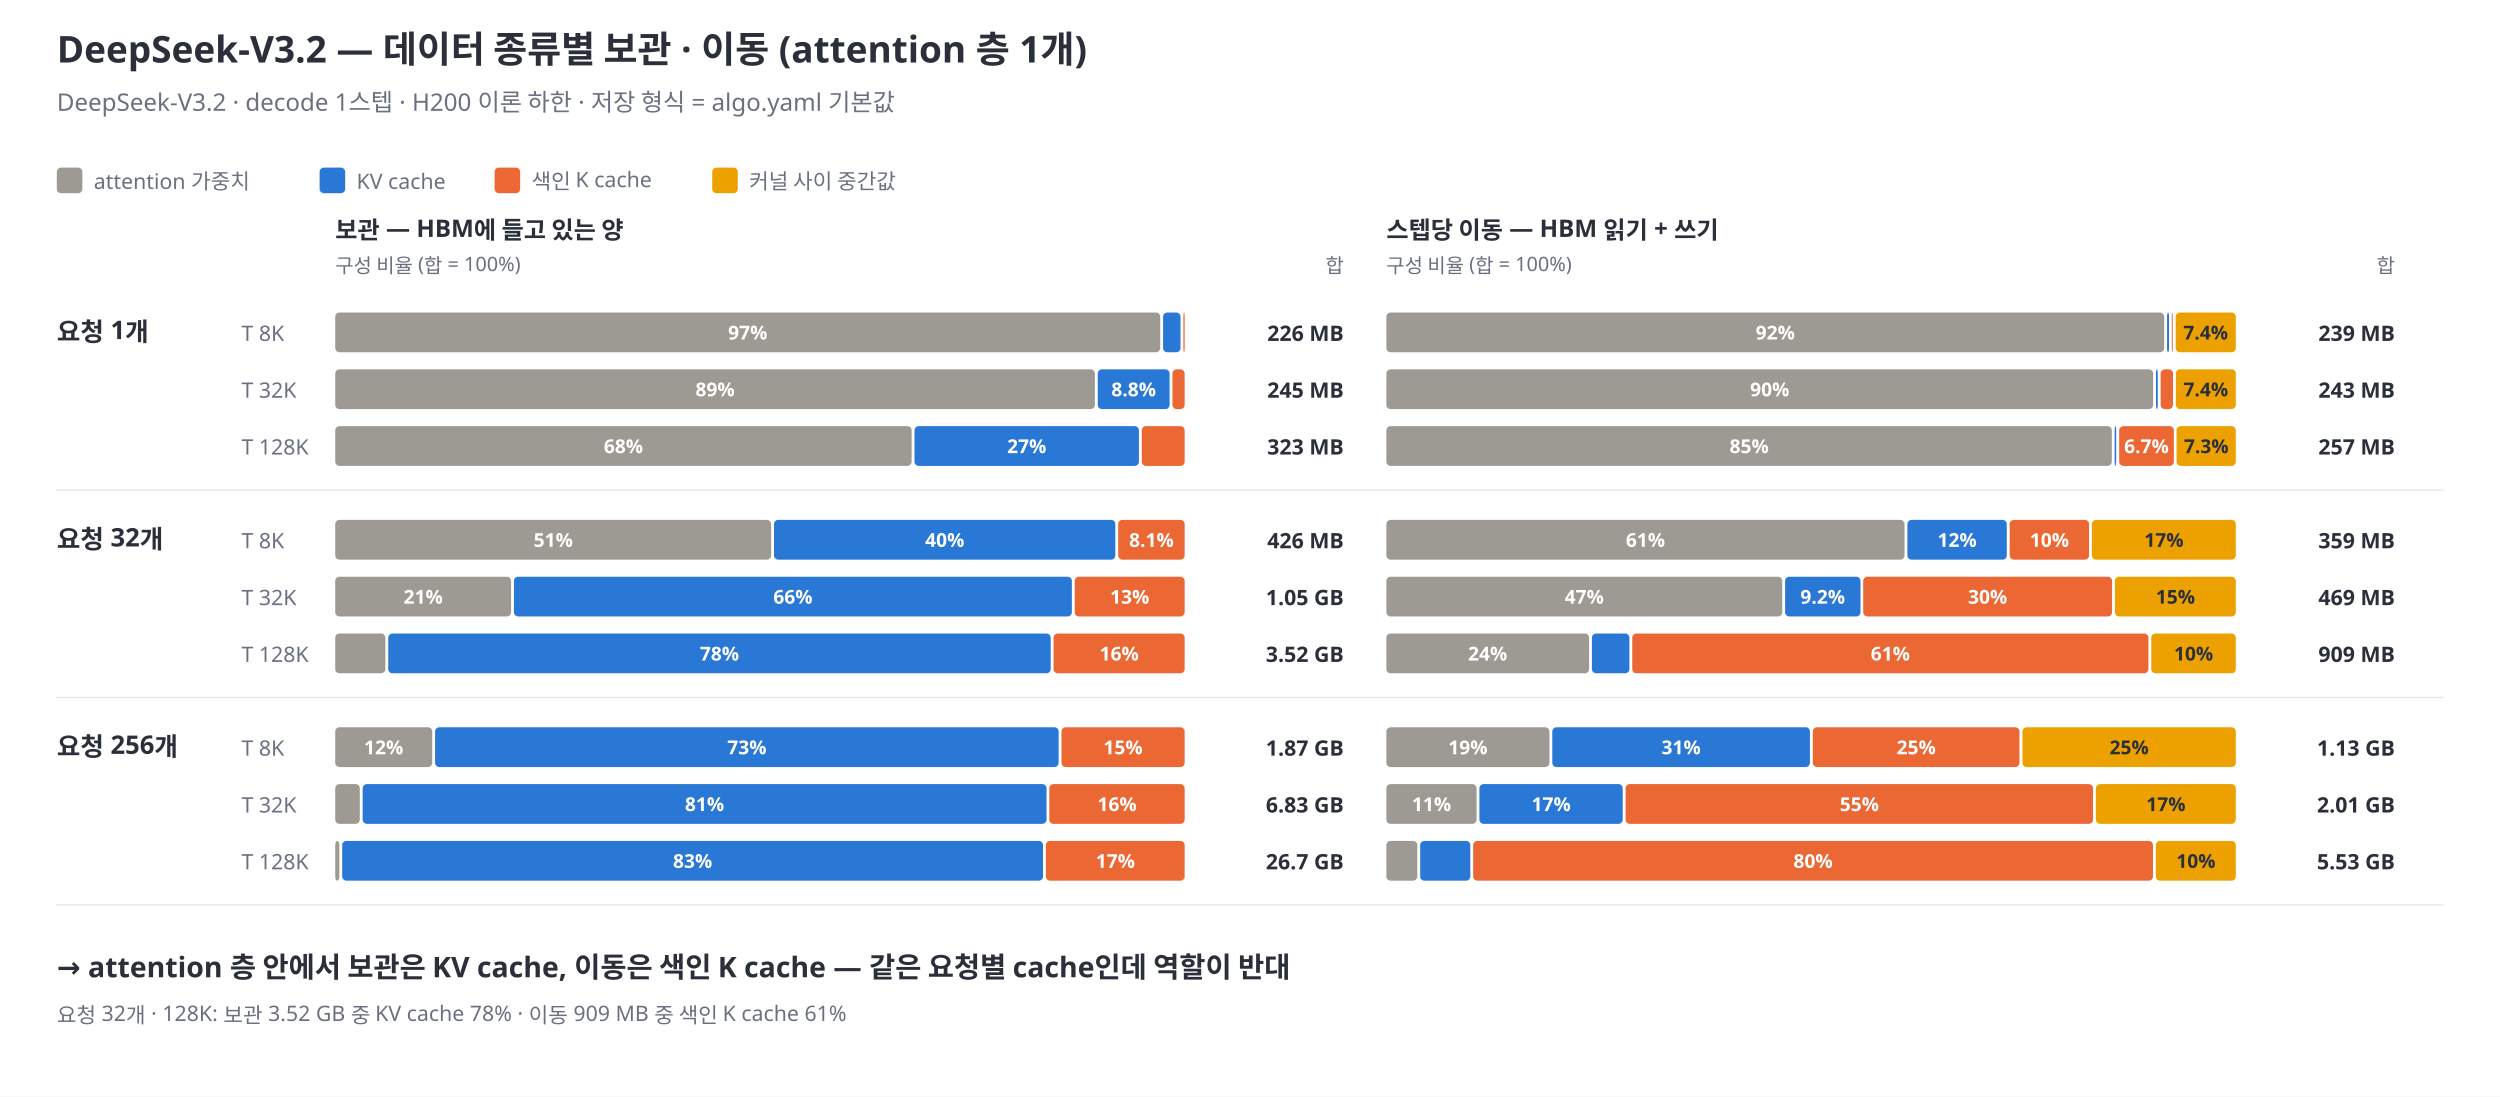
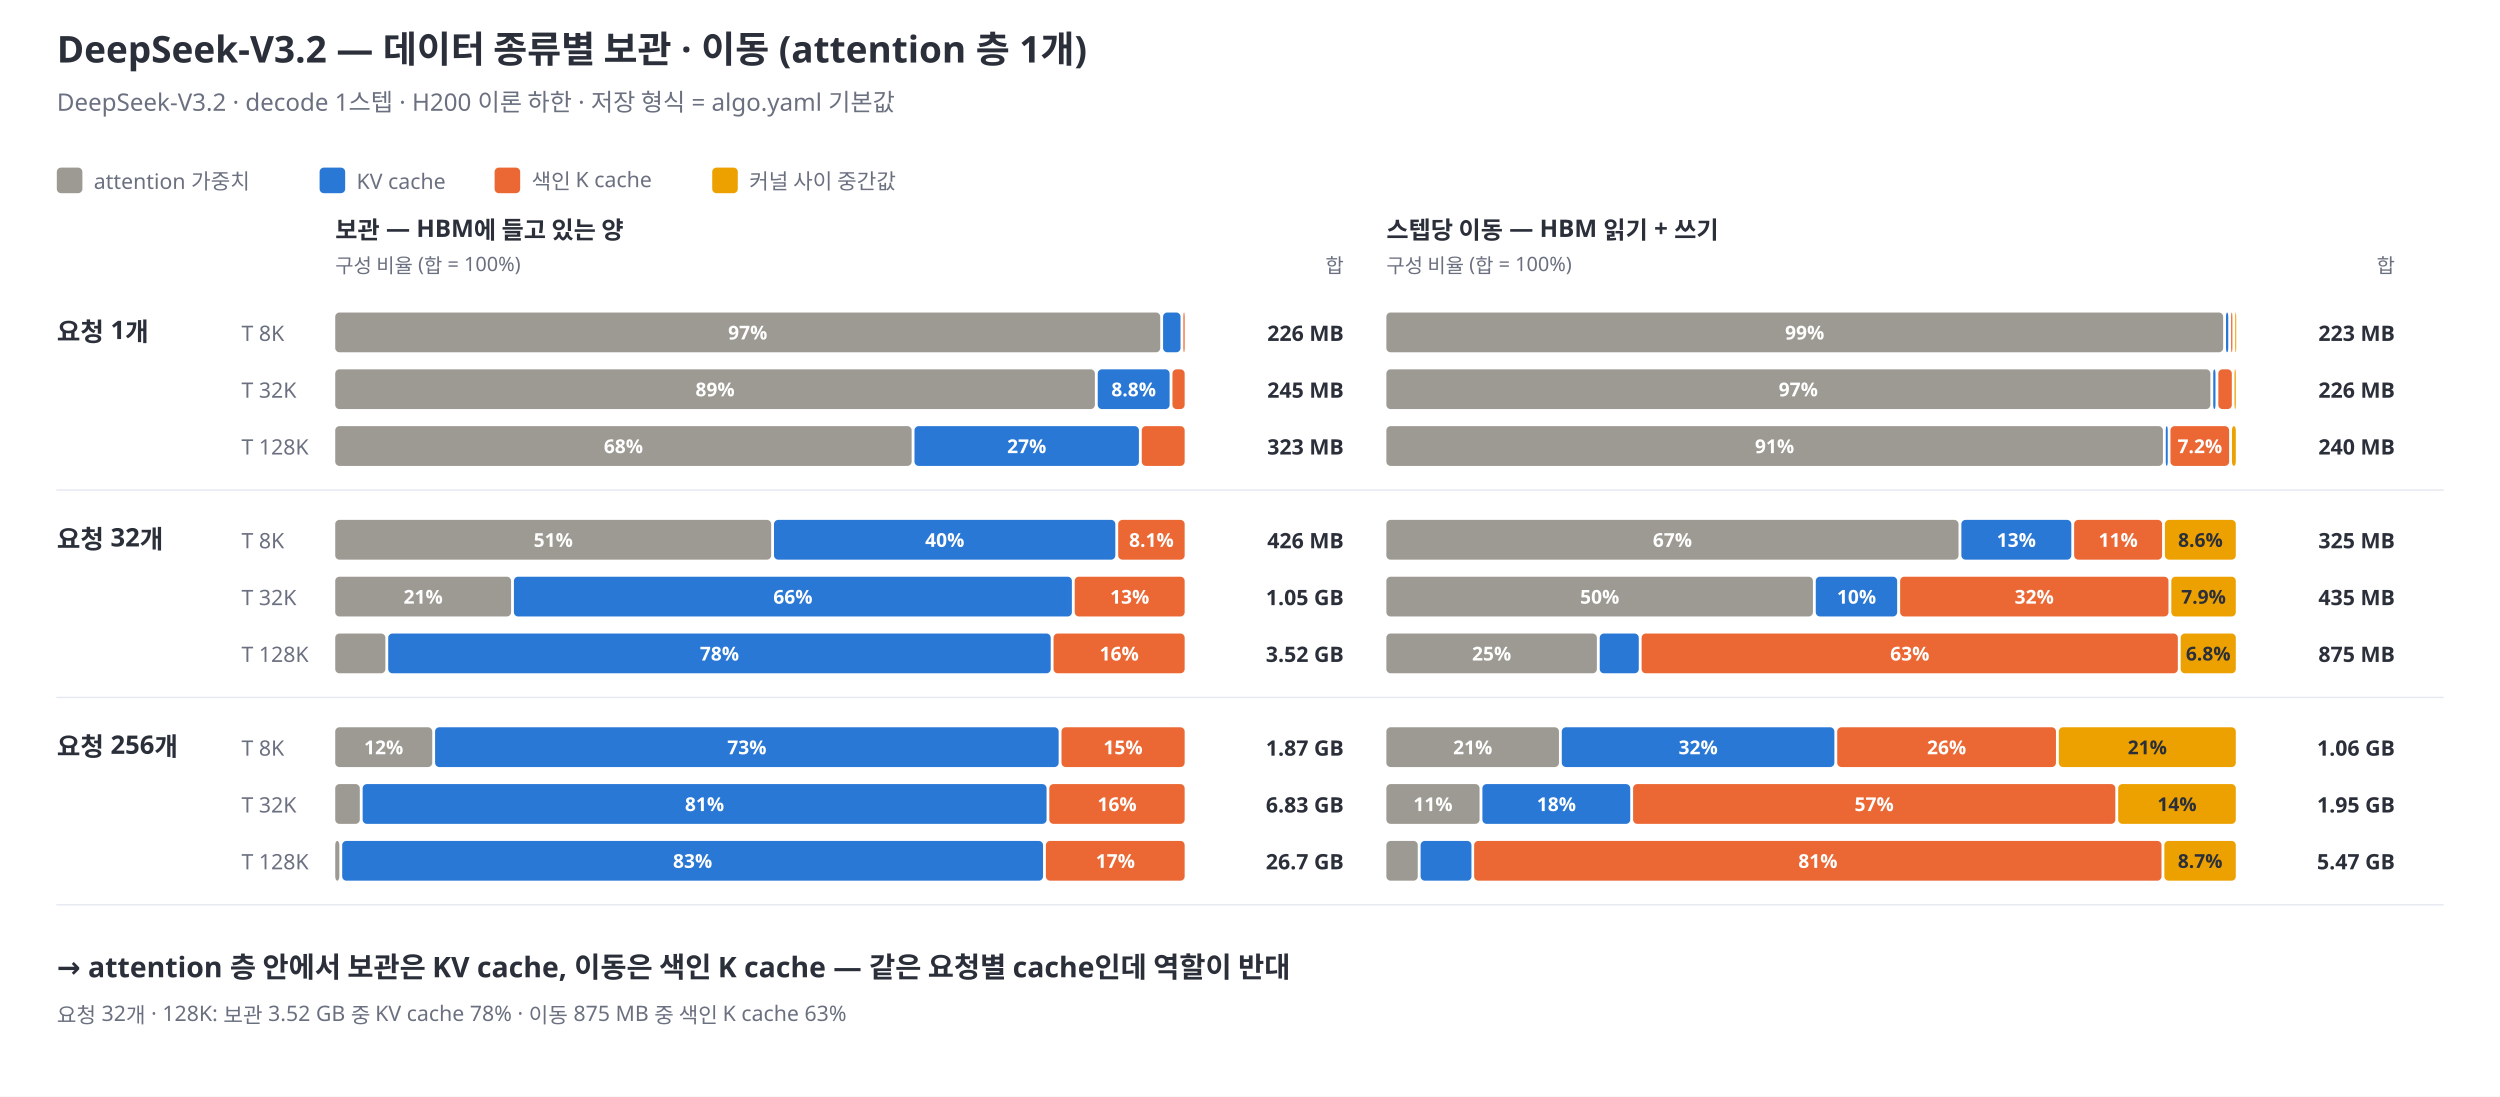
<svg xmlns="http://www.w3.org/2000/svg" viewBox="0 0 1760 772" width="1760" height="772">
  <rect width="100%" height="100%" fill="#ffffff" />
  <text x="40.0" y="44.0" font-family="'Noto Sans KR','Malgun Gothic',sans-serif" font-size="26" text-anchor="start" font-weight="700" fill="#2b2f3a">DeepSeek-V3.2 — 데이터 종류별 보관 · 이동 (attention 층 1개)</text>
  <text x="40.0" y="78.0" font-family="'Noto Sans KR','Malgun Gothic',sans-serif" font-size="17" text-anchor="start" font-weight="400" fill="#6b7080">DeepSeek-V3.2 · decode 1스텝 · H200 이론 하한 · 저장 형식 = algo.yaml 기본값</text>
  <rect x="40.0" y="118.0" width="18.0" height="18.0" rx="3" fill="#9c9a92" stroke="none" stroke-width="1" />
  <text x="66.0" y="133.0" font-family="'Noto Sans KR','Malgun Gothic',sans-serif" font-size="15" text-anchor="start" font-weight="400" fill="#6b7080">attention 가중치</text>
  <rect x="225.0" y="118.0" width="18.0" height="18.0" rx="3" fill="#2a78d6" stroke="none" stroke-width="1" />
  <text x="251.0" y="133.0" font-family="'Noto Sans KR','Malgun Gothic',sans-serif" font-size="15" text-anchor="start" font-weight="400" fill="#6b7080">KV cache</text>
  <rect x="348.2" y="118.0" width="18.0" height="18.0" rx="3" fill="#eb6834" stroke="none" stroke-width="1" />
  <text x="374.2" y="133.0" font-family="'Noto Sans KR','Malgun Gothic',sans-serif" font-size="15" text-anchor="start" font-weight="400" fill="#6b7080">색인 K cache</text>
  <rect x="501.4" y="118.0" width="18.0" height="18.0" rx="3" fill="#eda100" stroke="none" stroke-width="1" />
  <text x="527.4" y="133.0" font-family="'Noto Sans KR','Malgun Gothic',sans-serif" font-size="15" text-anchor="start" font-weight="400" fill="#6b7080">커널 사이 중간값</text>
  <text x="236.0" y="168.0" font-family="'Noto Sans KR','Malgun Gothic',sans-serif" font-size="17" text-anchor="start" font-weight="700" fill="#2b2f3a">보관 — HBM에 들고 있는 양</text>
  <text x="236.0" y="192.0" font-family="'Noto Sans KR','Malgun Gothic',sans-serif" font-size="14" text-anchor="start" font-weight="400" fill="#6b7080">구성 비율 (합 = 100%)</text>
  <text x="976.0" y="168.0" font-family="'Noto Sans KR','Malgun Gothic',sans-serif" font-size="17" text-anchor="start" font-weight="700" fill="#2b2f3a">스텝당 이동 — HBM 읽기 + 쓰기</text>
  <text x="976.0" y="192.0" font-family="'Noto Sans KR','Malgun Gothic',sans-serif" font-size="14" text-anchor="start" font-weight="400" fill="#6b7080">구성 비율 (합 = 100%)</text>
  <text x="946.0" y="192.0" font-family="'Noto Sans KR','Malgun Gothic',sans-serif" font-size="14" text-anchor="end" font-weight="400" fill="#6b7080">합</text>
  <text x="1686.0" y="192.0" font-family="'Noto Sans KR','Malgun Gothic',sans-serif" font-size="14" text-anchor="end" font-weight="400" fill="#6b7080">합</text>
  <text x="40.0" y="240.0" font-family="'Noto Sans KR','Malgun Gothic',sans-serif" font-size="18" text-anchor="start" font-weight="700" fill="#2b2f3a">요청 1개</text>
  <rect x="236.0" y="220.0" width="580.8" height="28.0" rx="3" fill="#9c9a92" stroke="none" stroke-width="1" />
  <text x="526.4" y="239.0" font-family="'Noto Sans KR','Malgun Gothic',sans-serif" font-size="13.5" text-anchor="middle" font-weight="700" fill="#ffffff">97%</text>
  <rect x="818.8" y="220.0" width="12.3" height="28.0" rx="3" fill="#2a78d6" stroke="none" stroke-width="1" />
  <rect x="833.1" y="220.0" width="0.9" height="28.0" rx="3" fill="#eb6834" stroke="none" stroke-width="1" />
  <text x="946.0" y="240.0" font-family="'Noto Sans KR','Malgun Gothic',sans-serif" font-size="15" text-anchor="end" font-weight="700" fill="#2b2f3a">226 MB</text>
-   <rect x="976.0" y="220.0" width="547.6" height="28.0" rx="3" fill="#9c9a92" stroke="none" stroke-width="1" />
-   <text x="1249.8" y="239.0" font-family="'Noto Sans KR','Malgun Gothic',sans-serif" font-size="13.5" text-anchor="middle" font-weight="700" fill="#ffffff">92%</text>
-   <rect x="1525.6" y="220.0" width="1.4" height="28.0" rx="3" fill="#2a78d6" stroke="none" stroke-width="1" />
-   <rect x="1528.9" y="220.0" width="0.7" height="28.0" rx="3" fill="#eb6834" stroke="none" stroke-width="1" />
-   <rect x="1531.7" y="220.0" width="42.3" height="28.0" rx="3" fill="#eda100" stroke="none" stroke-width="1" />
-   <text x="1552.8" y="239.0" font-family="'Noto Sans KR','Malgun Gothic',sans-serif" font-size="13.5" text-anchor="middle" font-weight="700" fill="#2b2f3a">7.4%</text>
-   <text x="1686.0" y="240.0" font-family="'Noto Sans KR','Malgun Gothic',sans-serif" font-size="15" text-anchor="end" font-weight="700" fill="#2b2f3a">239 MB</text>
+   <rect x="976.0" y="220.0" width="589.1" height="28.0" rx="3" fill="#9c9a92" stroke="none" stroke-width="1" />
+   <text x="1270.5" y="239.0" font-family="'Noto Sans KR','Malgun Gothic',sans-serif" font-size="13.5" text-anchor="middle" font-weight="700" fill="#ffffff">99%</text>
+   <rect x="1567.1" y="220.0" width="1.6" height="28.0" rx="3" fill="#2a78d6" stroke="none" stroke-width="1" />
+   <rect x="1570.7" y="220.0" width="0.9" height="28.0" rx="3" fill="#eb6834" stroke="none" stroke-width="1" />
+   <rect x="1573.6" y="220.0" width="0.7" height="28.0" rx="3" fill="#eda100" stroke="none" stroke-width="1" />
+   <text x="1686.0" y="240.0" font-family="'Noto Sans KR','Malgun Gothic',sans-serif" font-size="15" text-anchor="end" font-weight="700" fill="#2b2f3a">223 MB</text>
  <text x="170.0" y="240.0" font-family="'Noto Sans KR','Malgun Gothic',sans-serif" font-size="15" text-anchor="start" font-weight="400" fill="#6b7080">T 8K</text>
  <rect x="236.0" y="260.0" width="534.8" height="28.0" rx="3" fill="#9c9a92" stroke="none" stroke-width="1" />
  <text x="503.4" y="279.0" font-family="'Noto Sans KR','Malgun Gothic',sans-serif" font-size="13.5" text-anchor="middle" font-weight="700" fill="#ffffff">89%</text>
  <rect x="772.8" y="260.0" width="50.6" height="28.0" rx="3" fill="#2a78d6" stroke="none" stroke-width="1" />
  <text x="798.1" y="279.0" font-family="'Noto Sans KR','Malgun Gothic',sans-serif" font-size="13.5" text-anchor="middle" font-weight="700" fill="#ffffff">8.8%</text>
  <rect x="825.4" y="260.0" width="8.6" height="28.0" rx="3" fill="#eb6834" stroke="none" stroke-width="1" />
  <text x="946.0" y="280.0" font-family="'Noto Sans KR','Malgun Gothic',sans-serif" font-size="15" text-anchor="end" font-weight="700" fill="#2b2f3a">245 MB</text>
-   <rect x="976.0" y="260.0" width="539.8" height="28.0" rx="3" fill="#9c9a92" stroke="none" stroke-width="1" />
-   <text x="1245.9" y="279.0" font-family="'Noto Sans KR','Malgun Gothic',sans-serif" font-size="13.5" text-anchor="middle" font-weight="700" fill="#ffffff">90%</text>
-   <rect x="1517.8" y="260.0" width="1.3" height="28.0" rx="3" fill="#2a78d6" stroke="none" stroke-width="1" />
-   <rect x="1521.1" y="260.0" width="8.7" height="28.0" rx="3" fill="#eb6834" stroke="none" stroke-width="1" />
-   <rect x="1531.8" y="260.0" width="42.2" height="28.0" rx="3" fill="#eda100" stroke="none" stroke-width="1" />
-   <text x="1552.9" y="279.0" font-family="'Noto Sans KR','Malgun Gothic',sans-serif" font-size="13.5" text-anchor="middle" font-weight="700" fill="#2b2f3a">7.4%</text>
-   <text x="1686.0" y="280.0" font-family="'Noto Sans KR','Malgun Gothic',sans-serif" font-size="15" text-anchor="end" font-weight="700" fill="#2b2f3a">243 MB</text>
+   <rect x="976.0" y="260.0" width="580.1" height="28.0" rx="3" fill="#9c9a92" stroke="none" stroke-width="1" />
+   <text x="1266.0" y="279.0" font-family="'Noto Sans KR','Malgun Gothic',sans-serif" font-size="13.5" text-anchor="middle" font-weight="700" fill="#ffffff">97%</text>
+   <rect x="1558.1" y="260.0" width="1.6" height="28.0" rx="3" fill="#2a78d6" stroke="none" stroke-width="1" />
+   <rect x="1561.7" y="260.0" width="9.5" height="28.0" rx="3" fill="#eb6834" stroke="none" stroke-width="1" />
+   <rect x="1573.1" y="260.0" width="0.9" height="28.0" rx="3" fill="#eda100" stroke="none" stroke-width="1" />
+   <text x="1686.0" y="280.0" font-family="'Noto Sans KR','Malgun Gothic',sans-serif" font-size="15" text-anchor="end" font-weight="700" fill="#2b2f3a">226 MB</text>
  <text x="170.0" y="280.0" font-family="'Noto Sans KR','Malgun Gothic',sans-serif" font-size="15" text-anchor="start" font-weight="400" fill="#6b7080">T 32K</text>
  <rect x="236.0" y="300.0" width="405.8" height="28.0" rx="3" fill="#9c9a92" stroke="none" stroke-width="1" />
  <text x="438.9" y="319.0" font-family="'Noto Sans KR','Malgun Gothic',sans-serif" font-size="13.5" text-anchor="middle" font-weight="700" fill="#ffffff">68%</text>
  <rect x="643.8" y="300.0" width="158.0" height="28.0" rx="3" fill="#2a78d6" stroke="none" stroke-width="1" />
  <text x="722.8" y="319.0" font-family="'Noto Sans KR','Malgun Gothic',sans-serif" font-size="13.5" text-anchor="middle" font-weight="700" fill="#ffffff">27%</text>
  <rect x="803.8" y="300.0" width="30.2" height="28.0" rx="3" fill="#eb6834" stroke="none" stroke-width="1" />
  <text x="946.0" y="320.0" font-family="'Noto Sans KR','Malgun Gothic',sans-serif" font-size="15" text-anchor="end" font-weight="700" fill="#2b2f3a">323 MB</text>
-   <rect x="976.0" y="300.0" width="510.7" height="28.0" rx="3" fill="#9c9a92" stroke="none" stroke-width="1" />
-   <text x="1231.4" y="319.0" font-family="'Noto Sans KR','Malgun Gothic',sans-serif" font-size="13.5" text-anchor="middle" font-weight="700" fill="#ffffff">85%</text>
-   <rect x="1488.7" y="300.0" width="1.1" height="28.0" rx="3" fill="#2a78d6" stroke="none" stroke-width="1" />
-   <rect x="1491.9" y="300.0" width="38.5" height="28.0" rx="3" fill="#eb6834" stroke="none" stroke-width="1" />
-   <text x="1511.1" y="319.0" font-family="'Noto Sans KR','Malgun Gothic',sans-serif" font-size="13.5" text-anchor="middle" font-weight="700" fill="#ffffff">6.7%</text>
-   <rect x="1532.3" y="300.0" width="41.7" height="28.0" rx="3" fill="#eda100" stroke="none" stroke-width="1" />
-   <text x="1553.2" y="319.0" font-family="'Noto Sans KR','Malgun Gothic',sans-serif" font-size="13.5" text-anchor="middle" font-weight="700" fill="#2b2f3a">7.3%</text>
-   <text x="1686.0" y="320.0" font-family="'Noto Sans KR','Malgun Gothic',sans-serif" font-size="15" text-anchor="end" font-weight="700" fill="#2b2f3a">257 MB</text>
+   <rect x="976.0" y="300.0" width="546.7" height="28.0" rx="3" fill="#9c9a92" stroke="none" stroke-width="1" />
+   <text x="1249.3" y="319.0" font-family="'Noto Sans KR','Malgun Gothic',sans-serif" font-size="13.5" text-anchor="middle" font-weight="700" fill="#ffffff">91%</text>
+   <rect x="1524.7" y="300.0" width="1.4" height="28.0" rx="3" fill="#2a78d6" stroke="none" stroke-width="1" />
+   <rect x="1528.0" y="300.0" width="41.3" height="28.0" rx="3" fill="#eb6834" stroke="none" stroke-width="1" />
+   <text x="1548.7" y="319.0" font-family="'Noto Sans KR','Malgun Gothic',sans-serif" font-size="13.5" text-anchor="middle" font-weight="700" fill="#ffffff">7.2%</text>
+   <rect x="1571.3" y="300.0" width="2.7" height="28.0" rx="3" fill="#eda100" stroke="none" stroke-width="1" />
+   <text x="1686.0" y="320.0" font-family="'Noto Sans KR','Malgun Gothic',sans-serif" font-size="15" text-anchor="end" font-weight="700" fill="#2b2f3a">240 MB</text>
  <text x="170.0" y="320.0" font-family="'Noto Sans KR','Malgun Gothic',sans-serif" font-size="15" text-anchor="start" font-weight="400" fill="#6b7080">T 128K</text>
  <line x1="40.0" y1="345.0" x2="1720.0" y2="345.0" stroke="#e6e8f1" stroke-width="1" stroke-linecap="round" />
  <text x="40.0" y="386.0" font-family="'Noto Sans KR','Malgun Gothic',sans-serif" font-size="18" text-anchor="start" font-weight="700" fill="#2b2f3a">요청 32개</text>
  <rect x="236.0" y="366.0" width="306.9" height="28.0" rx="3" fill="#9c9a92" stroke="none" stroke-width="1" />
  <text x="389.5" y="385.0" font-family="'Noto Sans KR','Malgun Gothic',sans-serif" font-size="13.5" text-anchor="middle" font-weight="700" fill="#ffffff">51%</text>
  <rect x="544.9" y="366.0" width="240.3" height="28.0" rx="3" fill="#2a78d6" stroke="none" stroke-width="1" />
  <text x="665.1" y="385.0" font-family="'Noto Sans KR','Malgun Gothic',sans-serif" font-size="13.5" text-anchor="middle" font-weight="700" fill="#ffffff">40%</text>
  <rect x="787.2" y="366.0" width="46.8" height="28.0" rx="3" fill="#eb6834" stroke="none" stroke-width="1" />
  <text x="810.6" y="385.0" font-family="'Noto Sans KR','Malgun Gothic',sans-serif" font-size="13.5" text-anchor="middle" font-weight="700" fill="#ffffff">8.1%</text>
  <text x="946.0" y="386.0" font-family="'Noto Sans KR','Malgun Gothic',sans-serif" font-size="15" text-anchor="end" font-weight="700" fill="#2b2f3a">426 MB</text>
-   <rect x="976.0" y="366.0" width="364.8" height="28.0" rx="3" fill="#9c9a92" stroke="none" stroke-width="1" />
-   <text x="1158.4" y="385.0" font-family="'Noto Sans KR','Malgun Gothic',sans-serif" font-size="13.5" text-anchor="middle" font-weight="700" fill="#ffffff">61%</text>
-   <rect x="1342.8" y="366.0" width="70.0" height="28.0" rx="3" fill="#2a78d6" stroke="none" stroke-width="1" />
-   <text x="1377.8" y="385.0" font-family="'Noto Sans KR','Malgun Gothic',sans-serif" font-size="13.5" text-anchor="middle" font-weight="700" fill="#ffffff">12%</text>
-   <rect x="1414.8" y="366.0" width="55.9" height="28.0" rx="3" fill="#eb6834" stroke="none" stroke-width="1" />
-   <text x="1442.8" y="385.0" font-family="'Noto Sans KR','Malgun Gothic',sans-serif" font-size="13.5" text-anchor="middle" font-weight="700" fill="#ffffff">10%</text>
-   <rect x="1472.7" y="366.0" width="101.3" height="28.0" rx="3" fill="#eda100" stroke="none" stroke-width="1" />
-   <text x="1523.4" y="385.0" font-family="'Noto Sans KR','Malgun Gothic',sans-serif" font-size="13.5" text-anchor="middle" font-weight="700" fill="#2b2f3a">17%</text>
-   <text x="1686.0" y="386.0" font-family="'Noto Sans KR','Malgun Gothic',sans-serif" font-size="15" text-anchor="end" font-weight="700" fill="#2b2f3a">359 MB</text>
+   <rect x="976.0" y="366.0" width="402.8" height="28.0" rx="3" fill="#9c9a92" stroke="none" stroke-width="1" />
+   <text x="1177.4" y="385.0" font-family="'Noto Sans KR','Malgun Gothic',sans-serif" font-size="13.5" text-anchor="middle" font-weight="700" fill="#ffffff">67%</text>
+   <rect x="1380.8" y="366.0" width="77.4" height="28.0" rx="3" fill="#2a78d6" stroke="none" stroke-width="1" />
+   <text x="1419.5" y="385.0" font-family="'Noto Sans KR','Malgun Gothic',sans-serif" font-size="13.5" text-anchor="middle" font-weight="700" fill="#ffffff">13%</text>
+   <rect x="1460.2" y="366.0" width="61.9" height="28.0" rx="3" fill="#eb6834" stroke="none" stroke-width="1" />
+   <text x="1491.2" y="385.0" font-family="'Noto Sans KR','Malgun Gothic',sans-serif" font-size="13.5" text-anchor="middle" font-weight="700" fill="#ffffff">11%</text>
+   <rect x="1524.1" y="366.0" width="49.9" height="28.0" rx="3" fill="#eda100" stroke="none" stroke-width="1" />
+   <text x="1549.1" y="385.0" font-family="'Noto Sans KR','Malgun Gothic',sans-serif" font-size="13.5" text-anchor="middle" font-weight="700" fill="#2b2f3a">8.6%</text>
+   <text x="1686.0" y="386.0" font-family="'Noto Sans KR','Malgun Gothic',sans-serif" font-size="15" text-anchor="end" font-weight="700" fill="#2b2f3a">325 MB</text>
  <text x="170.0" y="386.0" font-family="'Noto Sans KR','Malgun Gothic',sans-serif" font-size="15" text-anchor="start" font-weight="400" fill="#6b7080">T 8K</text>
  <rect x="236.0" y="406.0" width="123.8" height="28.0" rx="3" fill="#9c9a92" stroke="none" stroke-width="1" />
  <text x="297.9" y="425.0" font-family="'Noto Sans KR','Malgun Gothic',sans-serif" font-size="13.5" text-anchor="middle" font-weight="700" fill="#ffffff">21%</text>
  <rect x="361.8" y="406.0" width="392.8" height="28.0" rx="3" fill="#2a78d6" stroke="none" stroke-width="1" />
  <text x="558.2" y="425.0" font-family="'Noto Sans KR','Malgun Gothic',sans-serif" font-size="13.5" text-anchor="middle" font-weight="700" fill="#ffffff">66%</text>
  <rect x="756.6" y="406.0" width="77.4" height="28.0" rx="3" fill="#eb6834" stroke="none" stroke-width="1" />
  <text x="795.3" y="425.0" font-family="'Noto Sans KR','Malgun Gothic',sans-serif" font-size="13.5" text-anchor="middle" font-weight="700" fill="#ffffff">13%</text>
  <text x="946.0" y="426.0" font-family="'Noto Sans KR','Malgun Gothic',sans-serif" font-size="15" text-anchor="end" font-weight="700" fill="#2b2f3a">1.05 GB</text>
-   <rect x="976.0" y="406.0" width="278.7" height="28.0" rx="3" fill="#9c9a92" stroke="none" stroke-width="1" />
-   <text x="1115.3" y="425.0" font-family="'Noto Sans KR','Malgun Gothic',sans-serif" font-size="13.5" text-anchor="middle" font-weight="700" fill="#ffffff">47%</text>
-   <rect x="1256.7" y="406.0" width="53.1" height="28.0" rx="3" fill="#2a78d6" stroke="none" stroke-width="1" />
-   <text x="1283.2" y="425.0" font-family="'Noto Sans KR','Malgun Gothic',sans-serif" font-size="13.5" text-anchor="middle" font-weight="700" fill="#ffffff">9.2%</text>
-   <rect x="1311.7" y="406.0" width="175.2" height="28.0" rx="3" fill="#eb6834" stroke="none" stroke-width="1" />
-   <text x="1399.3" y="425.0" font-family="'Noto Sans KR','Malgun Gothic',sans-serif" font-size="13.5" text-anchor="middle" font-weight="700" fill="#ffffff">30%</text>
-   <rect x="1488.9" y="406.0" width="85.1" height="28.0" rx="3" fill="#eda100" stroke="none" stroke-width="1" />
-   <text x="1531.5" y="425.0" font-family="'Noto Sans KR','Malgun Gothic',sans-serif" font-size="13.5" text-anchor="middle" font-weight="700" fill="#2b2f3a">15%</text>
-   <text x="1686.0" y="426.0" font-family="'Noto Sans KR','Malgun Gothic',sans-serif" font-size="15" text-anchor="end" font-weight="700" fill="#2b2f3a">469 MB</text>
+   <rect x="976.0" y="406.0" width="300.3" height="28.0" rx="3" fill="#9c9a92" stroke="none" stroke-width="1" />
+   <text x="1126.2" y="425.0" font-family="'Noto Sans KR','Malgun Gothic',sans-serif" font-size="13.5" text-anchor="middle" font-weight="700" fill="#ffffff">50%</text>
+   <rect x="1278.3" y="406.0" width="57.3" height="28.0" rx="3" fill="#2a78d6" stroke="none" stroke-width="1" />
+   <text x="1307.0" y="425.0" font-family="'Noto Sans KR','Malgun Gothic',sans-serif" font-size="13.5" text-anchor="middle" font-weight="700" fill="#ffffff">10%</text>
+   <rect x="1337.7" y="406.0" width="188.9" height="28.0" rx="3" fill="#eb6834" stroke="none" stroke-width="1" />
+   <text x="1432.1" y="425.0" font-family="'Noto Sans KR','Malgun Gothic',sans-serif" font-size="13.5" text-anchor="middle" font-weight="700" fill="#ffffff">32%</text>
+   <rect x="1528.6" y="406.0" width="45.4" height="28.0" rx="3" fill="#eda100" stroke="none" stroke-width="1" />
+   <text x="1551.3" y="425.0" font-family="'Noto Sans KR','Malgun Gothic',sans-serif" font-size="13.5" text-anchor="middle" font-weight="700" fill="#2b2f3a">7.9%</text>
+   <text x="1686.0" y="426.0" font-family="'Noto Sans KR','Malgun Gothic',sans-serif" font-size="15" text-anchor="end" font-weight="700" fill="#2b2f3a">435 MB</text>
  <text x="170.0" y="426.0" font-family="'Noto Sans KR','Malgun Gothic',sans-serif" font-size="15" text-anchor="start" font-weight="400" fill="#6b7080">T 32K</text>
  <rect x="236.0" y="446.0" width="35.3" height="28.0" rx="3" fill="#9c9a92" stroke="none" stroke-width="1" />
  <rect x="273.3" y="446.0" width="466.4" height="28.0" rx="3" fill="#2a78d6" stroke="none" stroke-width="1" />
  <text x="506.5" y="465.0" font-family="'Noto Sans KR','Malgun Gothic',sans-serif" font-size="13.5" text-anchor="middle" font-weight="700" fill="#ffffff">78%</text>
  <rect x="741.7" y="446.0" width="92.3" height="28.0" rx="3" fill="#eb6834" stroke="none" stroke-width="1" />
  <text x="787.9" y="465.0" font-family="'Noto Sans KR','Malgun Gothic',sans-serif" font-size="13.5" text-anchor="middle" font-weight="700" fill="#ffffff">16%</text>
  <text x="946.0" y="466.0" font-family="'Noto Sans KR','Malgun Gothic',sans-serif" font-size="15" text-anchor="end" font-weight="700" fill="#2b2f3a">3.52 GB</text>
-   <rect x="976.0" y="446.0" width="142.7" height="28.0" rx="3" fill="#9c9a92" stroke="none" stroke-width="1" />
-   <text x="1047.3" y="465.0" font-family="'Noto Sans KR','Malgun Gothic',sans-serif" font-size="13.5" text-anchor="middle" font-weight="700" fill="#ffffff">24%</text>
-   <rect x="1120.7" y="446.0" width="26.4" height="28.0" rx="3" fill="#2a78d6" stroke="none" stroke-width="1" />
-   <rect x="1149.1" y="446.0" width="363.4" height="28.0" rx="3" fill="#eb6834" stroke="none" stroke-width="1" />
-   <text x="1330.8" y="465.0" font-family="'Noto Sans KR','Malgun Gothic',sans-serif" font-size="13.5" text-anchor="middle" font-weight="700" fill="#ffffff">61%</text>
-   <rect x="1514.5" y="446.0" width="59.5" height="28.0" rx="3" fill="#eda100" stroke="none" stroke-width="1" />
-   <text x="1544.3" y="465.0" font-family="'Noto Sans KR','Malgun Gothic',sans-serif" font-size="13.5" text-anchor="middle" font-weight="700" fill="#2b2f3a">10%</text>
-   <text x="1686.0" y="466.0" font-family="'Noto Sans KR','Malgun Gothic',sans-serif" font-size="15" text-anchor="end" font-weight="700" fill="#2b2f3a">909 MB</text>
+   <rect x="976.0" y="446.0" width="148.2" height="28.0" rx="3" fill="#9c9a92" stroke="none" stroke-width="1" />
+   <text x="1050.1" y="465.0" font-family="'Noto Sans KR','Malgun Gothic',sans-serif" font-size="13.5" text-anchor="middle" font-weight="700" fill="#ffffff">25%</text>
+   <rect x="1126.2" y="446.0" width="27.5" height="28.0" rx="3" fill="#2a78d6" stroke="none" stroke-width="1" />
+   <rect x="1155.7" y="446.0" width="377.5" height="28.0" rx="3" fill="#eb6834" stroke="none" stroke-width="1" />
+   <text x="1344.5" y="465.0" font-family="'Noto Sans KR','Malgun Gothic',sans-serif" font-size="13.5" text-anchor="middle" font-weight="700" fill="#ffffff">63%</text>
+   <rect x="1535.2" y="446.0" width="38.8" height="28.0" rx="3" fill="#eda100" stroke="none" stroke-width="1" />
+   <text x="1554.6" y="465.0" font-family="'Noto Sans KR','Malgun Gothic',sans-serif" font-size="13.5" text-anchor="middle" font-weight="700" fill="#2b2f3a">6.8%</text>
+   <text x="1686.0" y="466.0" font-family="'Noto Sans KR','Malgun Gothic',sans-serif" font-size="15" text-anchor="end" font-weight="700" fill="#2b2f3a">875 MB</text>
  <text x="170.0" y="466.0" font-family="'Noto Sans KR','Malgun Gothic',sans-serif" font-size="15" text-anchor="start" font-weight="400" fill="#6b7080">T 128K</text>
  <line x1="40.0" y1="491.0" x2="1720.0" y2="491.0" stroke="#e6e8f1" stroke-width="1" stroke-linecap="round" />
  <text x="40.0" y="532.0" font-family="'Noto Sans KR','Malgun Gothic',sans-serif" font-size="18" text-anchor="start" font-weight="700" fill="#2b2f3a">요청 256개</text>
  <rect x="236.0" y="512.0" width="68.3" height="28.0" rx="3" fill="#9c9a92" stroke="none" stroke-width="1" />
  <text x="270.1" y="531.0" font-family="'Noto Sans KR','Malgun Gothic',sans-serif" font-size="13.5" text-anchor="middle" font-weight="700" fill="#ffffff">12%</text>
  <rect x="306.3" y="512.0" width="439.0" height="28.0" rx="3" fill="#2a78d6" stroke="none" stroke-width="1" />
  <text x="525.8" y="531.0" font-family="'Noto Sans KR','Malgun Gothic',sans-serif" font-size="13.5" text-anchor="middle" font-weight="700" fill="#ffffff">73%</text>
  <rect x="747.3" y="512.0" width="86.7" height="28.0" rx="3" fill="#eb6834" stroke="none" stroke-width="1" />
  <text x="790.6" y="531.0" font-family="'Noto Sans KR','Malgun Gothic',sans-serif" font-size="13.5" text-anchor="middle" font-weight="700" fill="#ffffff">15%</text>
  <text x="946.0" y="532.0" font-family="'Noto Sans KR','Malgun Gothic',sans-serif" font-size="15" text-anchor="end" font-weight="700" fill="#2b2f3a">1.87 GB</text>
-   <rect x="976.0" y="512.0" width="114.8" height="28.0" rx="3" fill="#9c9a92" stroke="none" stroke-width="1" />
-   <text x="1033.4" y="531.0" font-family="'Noto Sans KR','Malgun Gothic',sans-serif" font-size="13.5" text-anchor="middle" font-weight="700" fill="#ffffff">19%</text>
-   <rect x="1092.8" y="512.0" width="181.4" height="28.0" rx="3" fill="#2a78d6" stroke="none" stroke-width="1" />
-   <text x="1183.5" y="531.0" font-family="'Noto Sans KR','Malgun Gothic',sans-serif" font-size="13.5" text-anchor="middle" font-weight="700" fill="#ffffff">31%</text>
-   <rect x="1276.2" y="512.0" width="145.5" height="28.0" rx="3" fill="#eb6834" stroke="none" stroke-width="1" />
-   <text x="1349.0" y="531.0" font-family="'Noto Sans KR','Malgun Gothic',sans-serif" font-size="13.5" text-anchor="middle" font-weight="700" fill="#ffffff">25%</text>
-   <rect x="1423.8" y="512.0" width="150.2" height="28.0" rx="3" fill="#eda100" stroke="none" stroke-width="1" />
-   <text x="1498.9" y="531.0" font-family="'Noto Sans KR','Malgun Gothic',sans-serif" font-size="13.5" text-anchor="middle" font-weight="700" fill="#2b2f3a">25%</text>
-   <text x="1686.0" y="532.0" font-family="'Noto Sans KR','Malgun Gothic',sans-serif" font-size="15" text-anchor="end" font-weight="700" fill="#2b2f3a">1.13 GB</text>
+   <rect x="976.0" y="512.0" width="121.5" height="28.0" rx="3" fill="#9c9a92" stroke="none" stroke-width="1" />
+   <text x="1036.8" y="531.0" font-family="'Noto Sans KR','Malgun Gothic',sans-serif" font-size="13.5" text-anchor="middle" font-weight="700" fill="#ffffff">21%</text>
+   <rect x="1099.5" y="512.0" width="191.9" height="28.0" rx="3" fill="#2a78d6" stroke="none" stroke-width="1" />
+   <text x="1195.5" y="531.0" font-family="'Noto Sans KR','Malgun Gothic',sans-serif" font-size="13.5" text-anchor="middle" font-weight="700" fill="#ffffff">32%</text>
+   <rect x="1293.4" y="512.0" width="154.0" height="28.0" rx="3" fill="#eb6834" stroke="none" stroke-width="1" />
+   <text x="1370.4" y="531.0" font-family="'Noto Sans KR','Malgun Gothic',sans-serif" font-size="13.5" text-anchor="middle" font-weight="700" fill="#ffffff">26%</text>
+   <rect x="1449.4" y="512.0" width="124.6" height="28.0" rx="3" fill="#eda100" stroke="none" stroke-width="1" />
+   <text x="1511.7" y="531.0" font-family="'Noto Sans KR','Malgun Gothic',sans-serif" font-size="13.5" text-anchor="middle" font-weight="700" fill="#2b2f3a">21%</text>
+   <text x="1686.0" y="532.0" font-family="'Noto Sans KR','Malgun Gothic',sans-serif" font-size="15" text-anchor="end" font-weight="700" fill="#2b2f3a">1.06 GB</text>
  <text x="170.0" y="532.0" font-family="'Noto Sans KR','Malgun Gothic',sans-serif" font-size="15" text-anchor="start" font-weight="400" fill="#6b7080">T 8K</text>
  <rect x="236.0" y="552.0" width="17.3" height="28.0" rx="3" fill="#9c9a92" stroke="none" stroke-width="1" />
  <rect x="255.3" y="552.0" width="481.5" height="28.0" rx="3" fill="#2a78d6" stroke="none" stroke-width="1" />
  <text x="496.0" y="571.0" font-family="'Noto Sans KR','Malgun Gothic',sans-serif" font-size="13.5" text-anchor="middle" font-weight="700" fill="#ffffff">81%</text>
  <rect x="738.7" y="552.0" width="95.3" height="28.0" rx="3" fill="#eb6834" stroke="none" stroke-width="1" />
  <text x="786.4" y="571.0" font-family="'Noto Sans KR','Malgun Gothic',sans-serif" font-size="13.5" text-anchor="middle" font-weight="700" fill="#ffffff">16%</text>
  <text x="946.0" y="572.0" font-family="'Noto Sans KR','Malgun Gothic',sans-serif" font-size="15" text-anchor="end" font-weight="700" fill="#2b2f3a">6.83 GB</text>
-   <rect x="976.0" y="552.0" width="63.5" height="28.0" rx="3" fill="#9c9a92" stroke="none" stroke-width="1" />
-   <text x="1007.8" y="571.0" font-family="'Noto Sans KR','Malgun Gothic',sans-serif" font-size="13.5" text-anchor="middle" font-weight="700" fill="#ffffff">11%</text>
-   <rect x="1041.5" y="552.0" width="100.9" height="28.0" rx="3" fill="#2a78d6" stroke="none" stroke-width="1" />
-   <text x="1092.0" y="571.0" font-family="'Noto Sans KR','Malgun Gothic',sans-serif" font-size="13.5" text-anchor="middle" font-weight="700" fill="#ffffff">17%</text>
-   <rect x="1144.4" y="552.0" width="329.1" height="28.0" rx="3" fill="#eb6834" stroke="none" stroke-width="1" />
-   <text x="1309.0" y="571.0" font-family="'Noto Sans KR','Malgun Gothic',sans-serif" font-size="13.5" text-anchor="middle" font-weight="700" fill="#ffffff">55%</text>
-   <rect x="1475.5" y="552.0" width="98.5" height="28.0" rx="3" fill="#eda100" stroke="none" stroke-width="1" />
-   <text x="1524.8" y="571.0" font-family="'Noto Sans KR','Malgun Gothic',sans-serif" font-size="13.5" text-anchor="middle" font-weight="700" fill="#2b2f3a">17%</text>
-   <text x="1686.0" y="572.0" font-family="'Noto Sans KR','Malgun Gothic',sans-serif" font-size="15" text-anchor="end" font-weight="700" fill="#2b2f3a">2.01 GB</text>
+   <rect x="976.0" y="552.0" width="65.6" height="28.0" rx="3" fill="#9c9a92" stroke="none" stroke-width="1" />
+   <text x="1008.8" y="571.0" font-family="'Noto Sans KR','Malgun Gothic',sans-serif" font-size="13.5" text-anchor="middle" font-weight="700" fill="#ffffff">11%</text>
+   <rect x="1043.6" y="552.0" width="104.1" height="28.0" rx="3" fill="#2a78d6" stroke="none" stroke-width="1" />
+   <text x="1095.7" y="571.0" font-family="'Noto Sans KR','Malgun Gothic',sans-serif" font-size="13.5" text-anchor="middle" font-weight="700" fill="#ffffff">18%</text>
+   <rect x="1149.7" y="552.0" width="339.5" height="28.0" rx="3" fill="#eb6834" stroke="none" stroke-width="1" />
+   <text x="1319.4" y="571.0" font-family="'Noto Sans KR','Malgun Gothic',sans-serif" font-size="13.5" text-anchor="middle" font-weight="700" fill="#ffffff">57%</text>
+   <rect x="1491.2" y="552.0" width="82.8" height="28.0" rx="3" fill="#eda100" stroke="none" stroke-width="1" />
+   <text x="1532.6" y="571.0" font-family="'Noto Sans KR','Malgun Gothic',sans-serif" font-size="13.5" text-anchor="middle" font-weight="700" fill="#2b2f3a">14%</text>
+   <text x="1686.0" y="572.0" font-family="'Noto Sans KR','Malgun Gothic',sans-serif" font-size="15" text-anchor="end" font-weight="700" fill="#2b2f3a">1.95 GB</text>
  <text x="170.0" y="572.0" font-family="'Noto Sans KR','Malgun Gothic',sans-serif" font-size="15" text-anchor="start" font-weight="400" fill="#6b7080">T 32K</text>
  <rect x="236.0" y="592.0" width="2.9" height="28.0" rx="3" fill="#9c9a92" stroke="none" stroke-width="1" />
  <rect x="240.9" y="592.0" width="493.4" height="28.0" rx="3" fill="#2a78d6" stroke="none" stroke-width="1" />
  <text x="487.6" y="611.0" font-family="'Noto Sans KR','Malgun Gothic',sans-serif" font-size="13.5" text-anchor="middle" font-weight="700" fill="#ffffff">83%</text>
  <rect x="736.3" y="592.0" width="97.7" height="28.0" rx="3" fill="#eb6834" stroke="none" stroke-width="1" />
  <text x="785.2" y="611.0" font-family="'Noto Sans KR','Malgun Gothic',sans-serif" font-size="13.5" text-anchor="middle" font-weight="700" fill="#ffffff">17%</text>
  <text x="946.0" y="612.0" font-family="'Noto Sans KR','Malgun Gothic',sans-serif" font-size="15" text-anchor="end" font-weight="700" fill="#2b2f3a">26.7 GB</text>
-   <rect x="976.0" y="592.0" width="21.8" height="28.0" rx="3" fill="#9c9a92" stroke="none" stroke-width="1" />
-   <rect x="999.8" y="592.0" width="35.3" height="28.0" rx="3" fill="#2a78d6" stroke="none" stroke-width="1" />
-   <rect x="1037.1" y="592.0" width="478.6" height="28.0" rx="3" fill="#eb6834" stroke="none" stroke-width="1" />
-   <text x="1276.4" y="611.0" font-family="'Noto Sans KR','Malgun Gothic',sans-serif" font-size="13.5" text-anchor="middle" font-weight="700" fill="#ffffff">80%</text>
-   <rect x="1517.7" y="592.0" width="56.3" height="28.0" rx="3" fill="#eda100" stroke="none" stroke-width="1" />
-   <text x="1545.9" y="611.0" font-family="'Noto Sans KR','Malgun Gothic',sans-serif" font-size="13.5" text-anchor="middle" font-weight="700" fill="#2b2f3a">10%</text>
-   <text x="1686.0" y="612.0" font-family="'Noto Sans KR','Malgun Gothic',sans-serif" font-size="15" text-anchor="end" font-weight="700" fill="#2b2f3a">5.53 GB</text>
+   <rect x="976.0" y="592.0" width="22.1" height="28.0" rx="3" fill="#9c9a92" stroke="none" stroke-width="1" />
+   <rect x="1000.1" y="592.0" width="35.8" height="28.0" rx="3" fill="#2a78d6" stroke="none" stroke-width="1" />
+   <rect x="1037.8" y="592.0" width="483.9" height="28.0" rx="3" fill="#eb6834" stroke="none" stroke-width="1" />
+   <text x="1279.8" y="611.0" font-family="'Noto Sans KR','Malgun Gothic',sans-serif" font-size="13.5" text-anchor="middle" font-weight="700" fill="#ffffff">81%</text>
+   <rect x="1523.7" y="592.0" width="50.3" height="28.0" rx="3" fill="#eda100" stroke="none" stroke-width="1" />
+   <text x="1548.9" y="611.0" font-family="'Noto Sans KR','Malgun Gothic',sans-serif" font-size="13.5" text-anchor="middle" font-weight="700" fill="#2b2f3a">8.7%</text>
+   <text x="1686.0" y="612.0" font-family="'Noto Sans KR','Malgun Gothic',sans-serif" font-size="15" text-anchor="end" font-weight="700" fill="#2b2f3a">5.47 GB</text>
  <text x="170.0" y="612.0" font-family="'Noto Sans KR','Malgun Gothic',sans-serif" font-size="15" text-anchor="start" font-weight="400" fill="#6b7080">T 128K</text>
  <line x1="40.0" y1="637.0" x2="1720.0" y2="637.0" stroke="#e6e8f1" stroke-width="1" stroke-linecap="round" />
  <text x="40.0" y="688.0" font-family="'Noto Sans KR','Malgun Gothic',sans-serif" font-size="20" text-anchor="start" font-weight="700" fill="#2b2f3a">→ attention 층 안에서 보관은 KV cache, 이동은 색인 K cache — 같은 요청별 cache인데 역할이 반대</text>
-   <text x="40.0" y="720.0" font-family="'Noto Sans KR','Malgun Gothic',sans-serif" font-size="15" text-anchor="start" font-weight="400" fill="#6b7080">요청 32개 · 128K: 보관 3.52 GB 중 KV cache 78% · 이동 909 MB 중 색인 K cache 61%</text>
+   <text x="40.0" y="720.0" font-family="'Noto Sans KR','Malgun Gothic',sans-serif" font-size="15" text-anchor="start" font-weight="400" fill="#6b7080">요청 32개 · 128K: 보관 3.52 GB 중 KV cache 78% · 이동 875 MB 중 색인 K cache 63%</text>
</svg>
